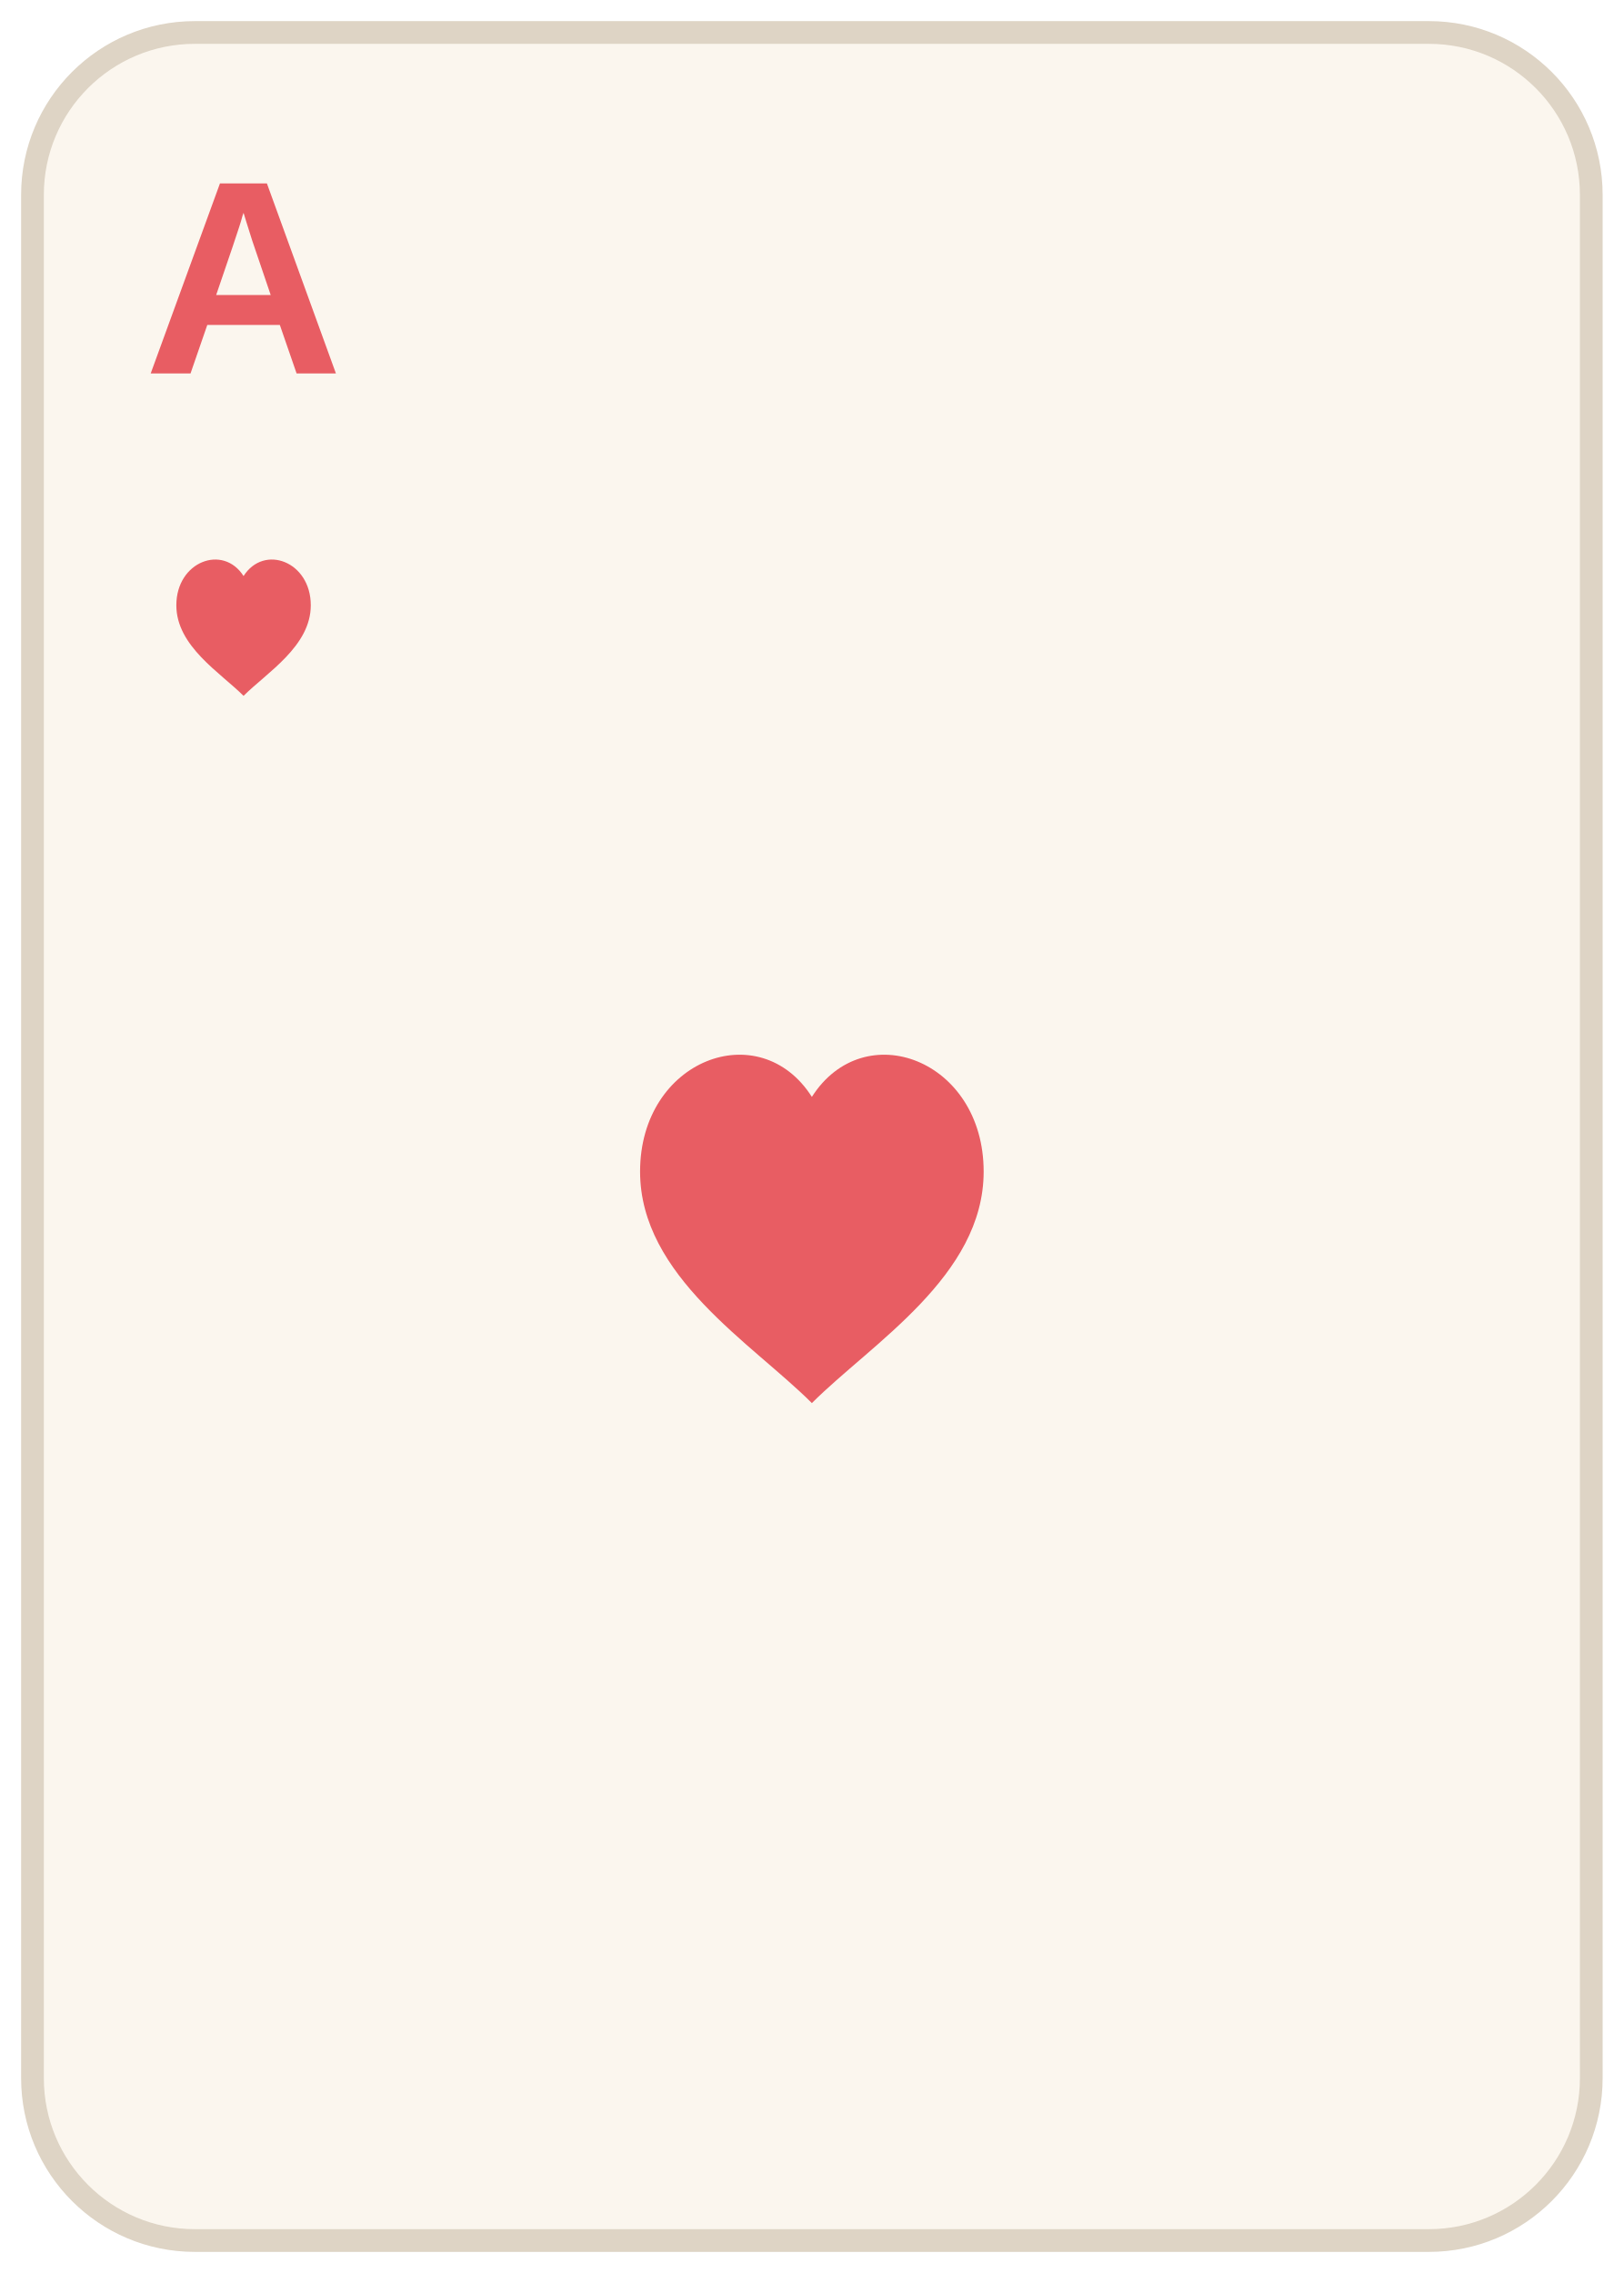
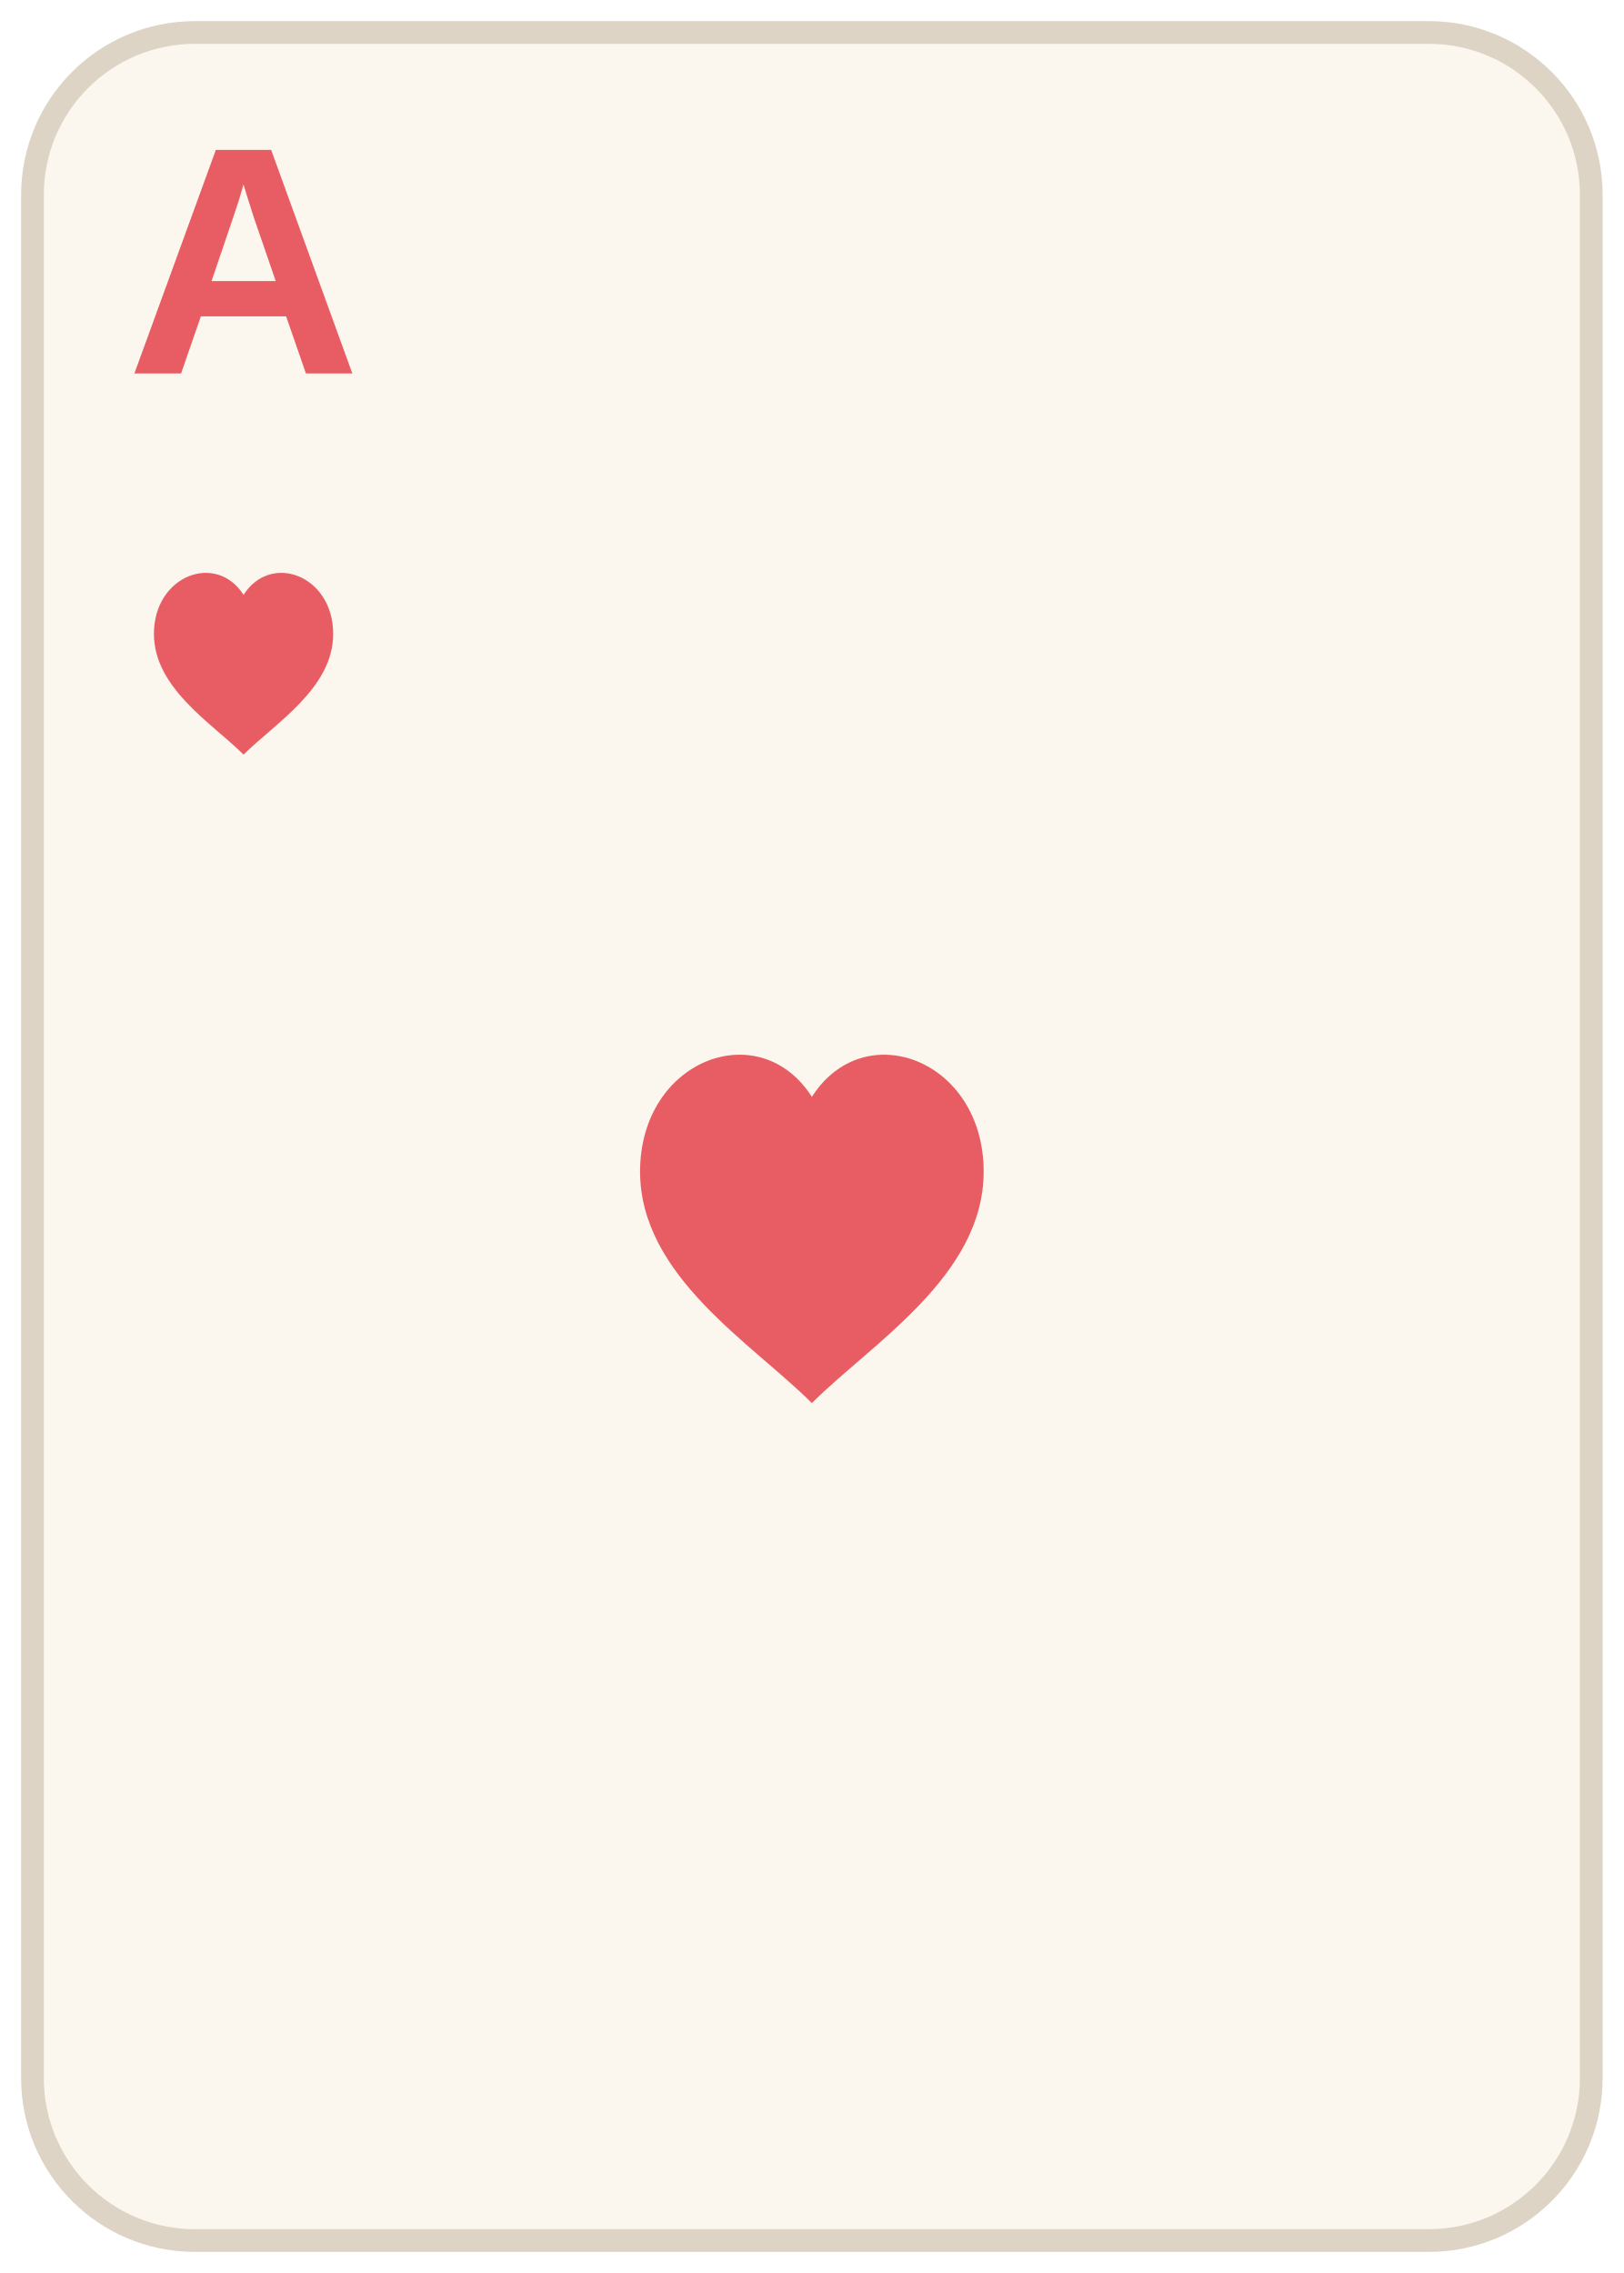
<svg xmlns="http://www.w3.org/2000/svg" viewBox="0 0 100 140" role="img" aria-label="Ace of Hearts">
  <rect x="2" y="2" width="96" height="136" rx="10" fill="#fbf6ee" stroke="#ded4c5" stroke-width="1.4" />
  <g font-family="Haskoy,-apple-system,BlinkMacSystemFont,'Segoe UI',Arial,sans-serif">
-     <text x="15" y="23" fill="#e85d63" font-size="17" font-weight="600" text-anchor="middle">A</text>
-     <path fill="#e85d63" d="M0-7C-7-18-23-12-23 3c0 14 15 23 23 31C8 26 23 17 23 3 23-12 7-18 0-7Z" transform="translate(15 38) scale(0.18) translate(0 -7)" />
+     <text x="15" y="23" fill="#e85d63" font-size="20" font-weight="700" text-anchor="middle">A</text>
+     <path fill="#e85d63" d="M0-7C-7-18-23-12-23 3c0 14 15 23 23 31C8 26 23 17 23 3 23-12 7-18 0-7Z" transform="translate(15 40) scale(0.24) translate(0 -7)" />
  </g>
  <g>
    <path fill="#e85d63" d="M0-7C-7-18-23-12-23 3c0 14 15 23 23 31C8 26 23 17 23 3 23-12 7-18 0-7Z" transform="translate(50 74) scale(0.46) translate(0 -7)" />
  </g>
</svg>
